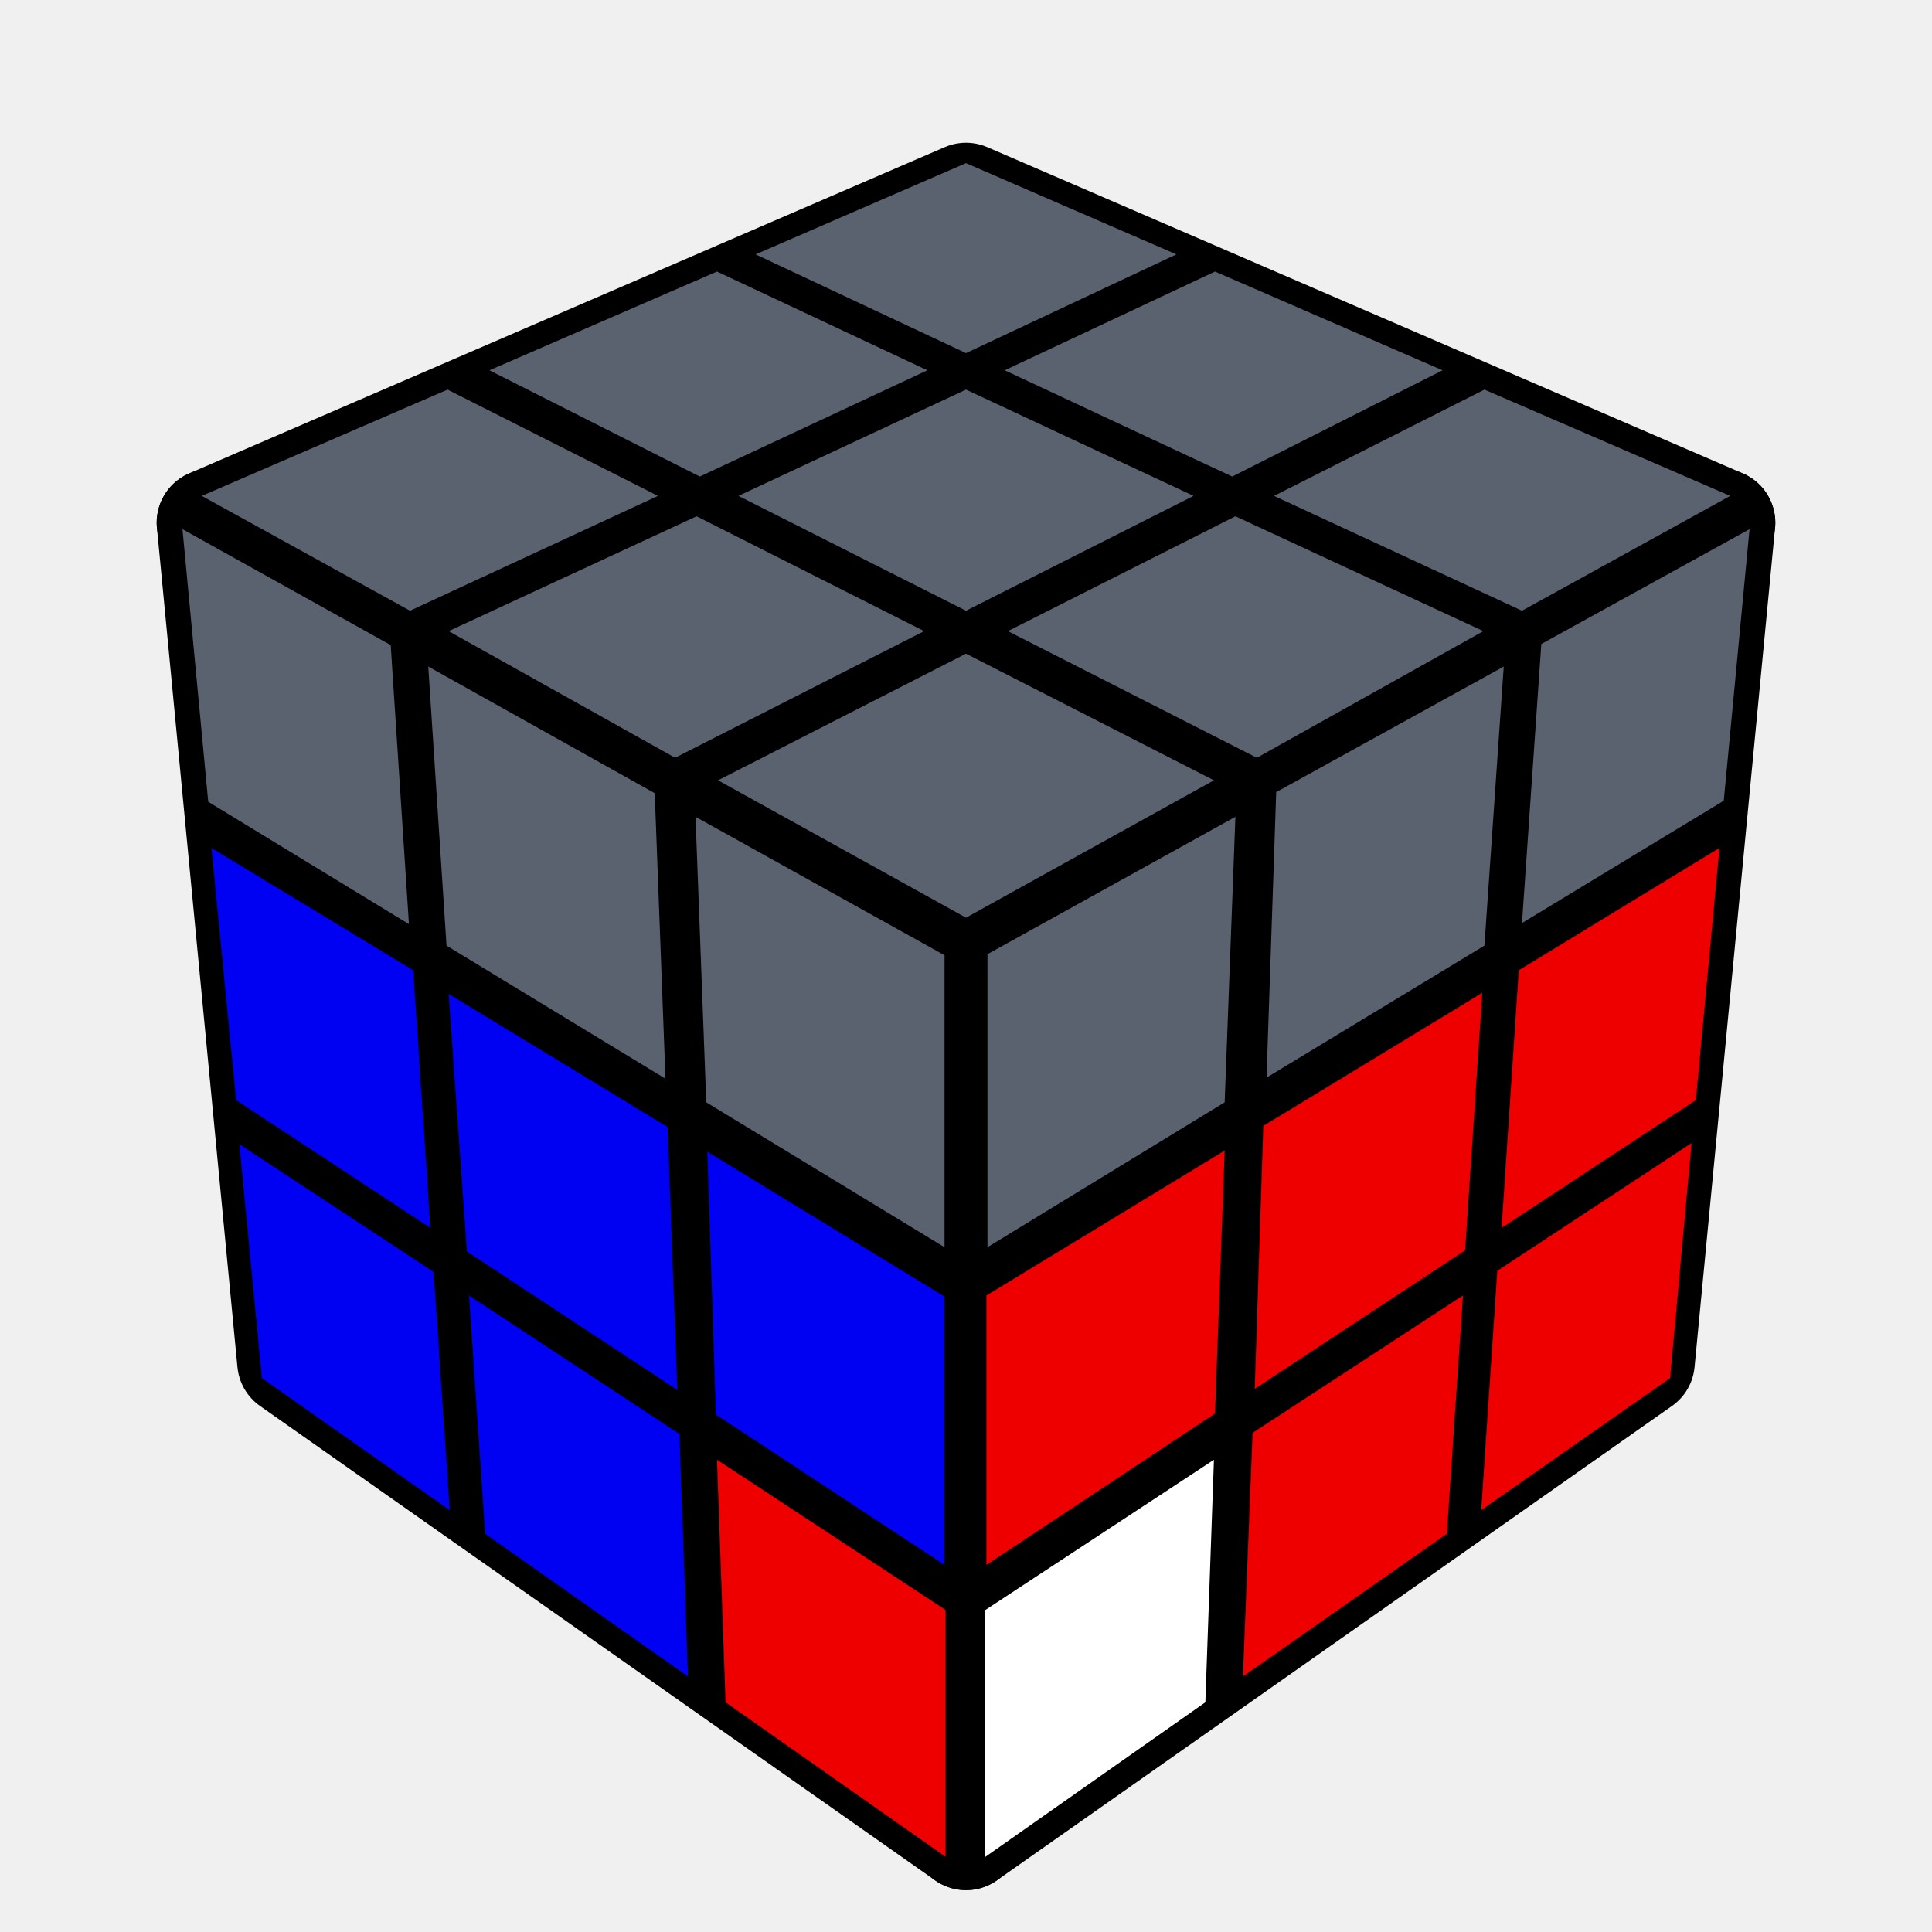
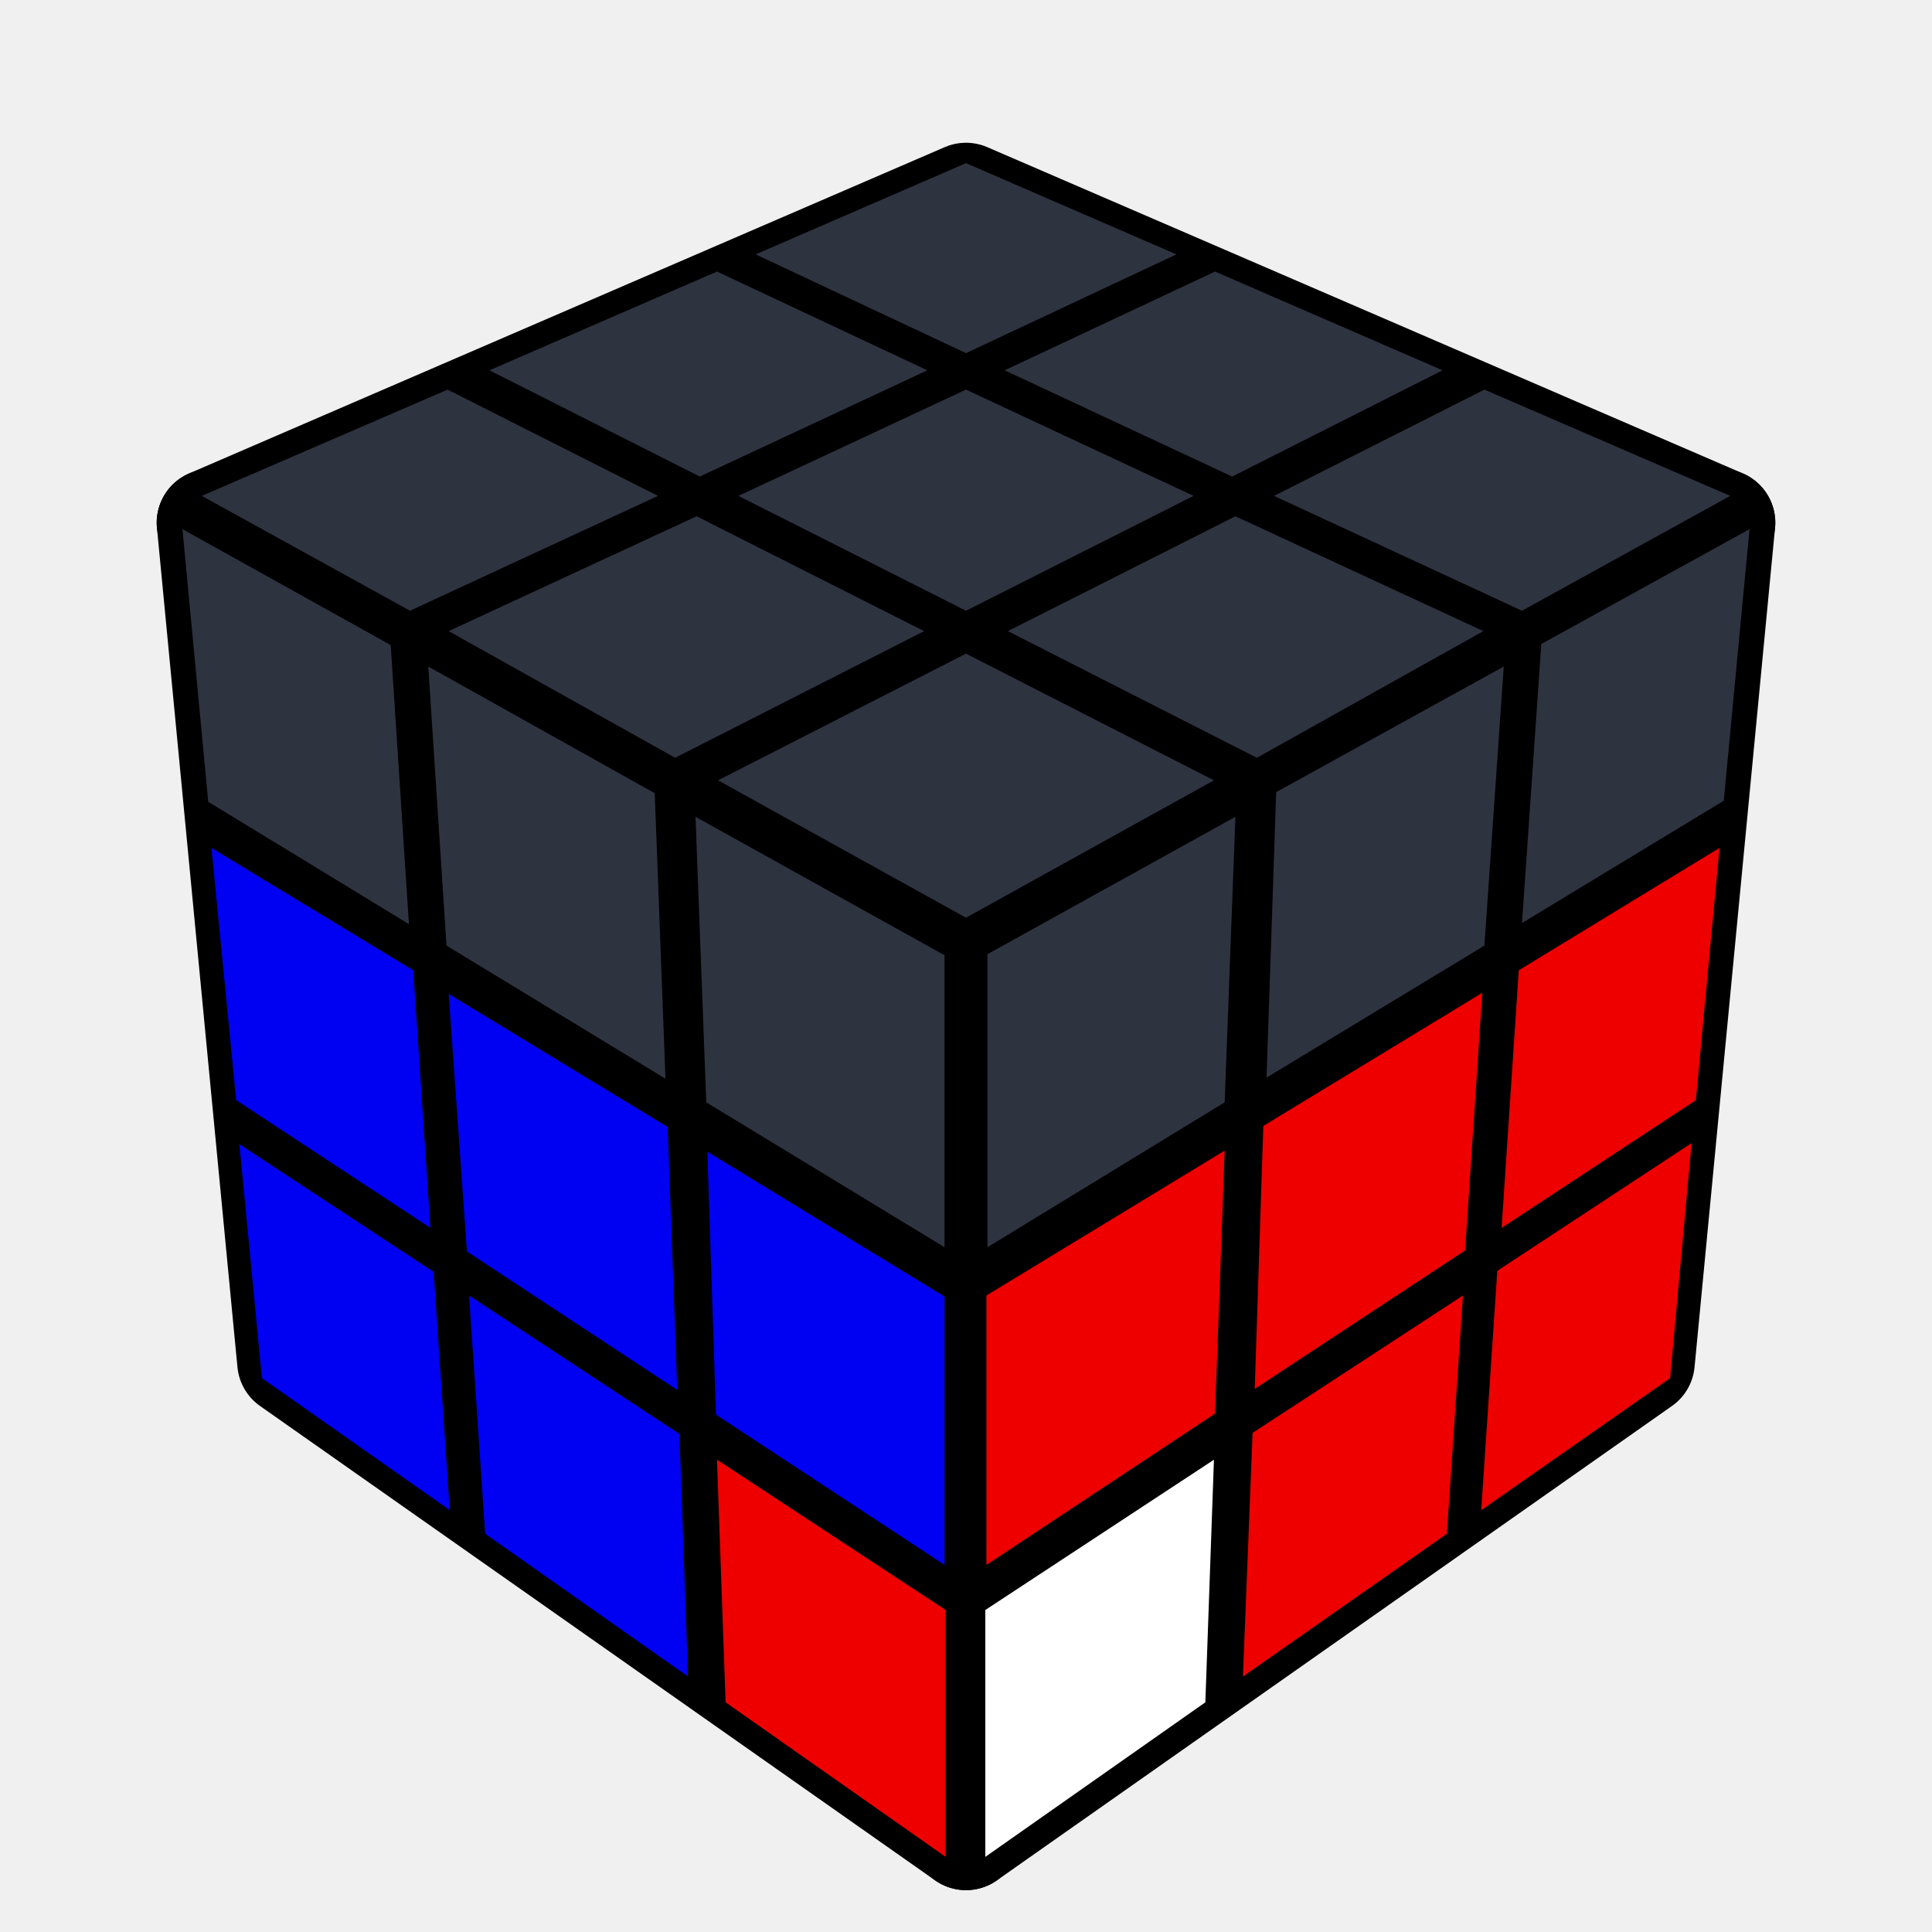
<svg xmlns="http://www.w3.org/2000/svg" version="1.1" width="180" height="180" viewBox="-0.9 -0.9 1.8 1.8">
  <g style="stroke-width:0.1;stroke-linejoin:round;opacity:1">
    <polygon fill="#000000" stroke="#000000" points="-4.9165444344952E-17,-0.717 0.704,-0.413 6.3108540577985E-17,-0.022 -0.704,-0.413" />
    <polygon fill="#000000" stroke="#000000" points="6.3108540577985E-17,-0.022 0.704,-0.413 0.629,0.369 5.5589468959362E-17,0.811" />
    <polygon fill="#000000" stroke="#000000" points="-0.704,-0.413 6.3108540577985E-17,-0.022 5.5589468959362E-17,0.811 -0.629,0.369" />
  </g>
  <g style="opacity:1;stroke-opacity:0.5;stroke-width:0;stroke-linejoin:round">
-     <polygon fill="#5A6270" stroke="#000000" points="-4.9439549272153E-17,-0.748 0.196,-0.663 -1.6979580126642E-17,-0.571 -0.196,-0.663" />
-     <polygon fill="#5A6270" stroke="#000000" points="0.232,-0.647 0.444,-0.555 0.248,-0.456 0.036,-0.555" />
-     <polygon fill="#5A6270" stroke="#000000" points="0.483,-0.537 0.712,-0.438 0.518,-0.331 0.287,-0.438" />
-     <polygon fill="#5A6270" stroke="#000000" points="-0.232,-0.647 -0.036,-0.555 -0.248,-0.456 -0.444,-0.555" />
-     <polygon fill="#5A6270" stroke="#000000" points="-1.1906711768916E-17,-0.537 0.212,-0.438 1.3125827139793E-17,-0.331 -0.212,-0.438" />
-     <polygon fill="#5A6270" stroke="#000000" points="0.251,-0.419 0.482,-0.312 0.271,-0.194 0.039,-0.312" />
-     <polygon fill="#5A6270" stroke="#000000" points="-0.483,-0.537 -0.287,-0.438 -0.518,-0.331 -0.712,-0.438" />
-     <polygon fill="#5A6270" stroke="#000000" points="-0.251,-0.419 -0.039,-0.312 -0.271,-0.194 -0.482,-0.312" />
-     <polygon fill="#5A6270" stroke="#000000" points="1.9219742927126E-17,-0.291 0.231,-0.173 6.3251582941518E-17,-0.045 -0.231,-0.173" />
-     <polygon fill="#5A6270" stroke="#000000" points="0.02,-0.011 0.251,-0.139 0.241,0.127 0.02,0.262" />
-     <polygon fill="#5A6270" stroke="#000000" points="0.289,-0.162 0.501,-0.279 0.483,-0.019 0.28,0.104" />
-     <polygon fill="#5A6270" stroke="#000000" points="0.536,-0.3 0.73,-0.407 0.706,-0.154 0.518,-0.04" />
+     <polygon fill="#2E3340" stroke="#000000" points="-4.9439549272153E-17,-0.748 0.196,-0.663 -1.6979580126642E-17,-0.571 -0.196,-0.663" />
+     <polygon fill="#2E3340" stroke="#000000" points="0.232,-0.647 0.444,-0.555 0.248,-0.456 0.036,-0.555" />
+     <polygon fill="#2E3340" stroke="#000000" points="0.483,-0.537 0.712,-0.438 0.518,-0.331 0.287,-0.438" />
+     <polygon fill="#2E3340" stroke="#000000" points="-0.232,-0.647 -0.036,-0.555 -0.248,-0.456 -0.444,-0.555" />
+     <polygon fill="#2E3340" stroke="#000000" points="-1.1906711768916E-17,-0.537 0.212,-0.438 1.3125827139793E-17,-0.331 -0.212,-0.438" />
+     <polygon fill="#2E3340" stroke="#000000" points="0.251,-0.419 0.482,-0.312 0.271,-0.194 0.039,-0.312" />
+     <polygon fill="#2E3340" stroke="#000000" points="-0.483,-0.537 -0.287,-0.438 -0.518,-0.331 -0.712,-0.438" />
+     <polygon fill="#2E3340" stroke="#000000" points="-0.251,-0.419 -0.039,-0.312 -0.271,-0.194 -0.482,-0.312" />
+     <polygon fill="#2E3340" stroke="#000000" points="1.9219742927126E-17,-0.291 0.231,-0.173 6.3251582941518E-17,-0.045 -0.231,-0.173" />
+     <polygon fill="#2E3340" stroke="#000000" points="0.02,-0.011 0.251,-0.139 0.241,0.127 0.02,0.262" />
+     <polygon fill="#2E3340" stroke="#000000" points="0.289,-0.162 0.501,-0.279 0.483,-0.019 0.28,0.104" />
+     <polygon fill="#2E3340" stroke="#000000" points="0.536,-0.3 0.73,-0.407 0.706,-0.154 0.518,-0.04" />
    <polygon fill="#EE0000" stroke="#000000" points="0.019,0.307 0.241,0.172 0.232,0.417 0.019,0.558" />
    <polygon fill="#EE0000" stroke="#000000" points="0.277,0.149 0.481,0.025 0.465,0.265 0.269,0.394" />
    <polygon fill="#EE0000" stroke="#000000" points="0.515,0.004 0.702,-0.11 0.68,0.125 0.499,0.244" />
    <polygon fill="#FFFFFF" stroke="#000000" points="0.018,0.6 0.231,0.46 0.223,0.686 0.018,0.83" />
    <polygon fill="#EE0000" stroke="#000000" points="0.267,0.435 0.463,0.307 0.448,0.529 0.258,0.662" />
    <polygon fill="#EE0000" stroke="#000000" points="0.495,0.284 0.676,0.165 0.656,0.384 0.48,0.507" />
-     <polygon fill="#5A6270" stroke="#000000" points="-0.73,-0.407 -0.536,-0.299 -0.519,-0.039 -0.706,-0.153" />
-     <polygon fill="#5A6270" stroke="#000000" points="-0.501,-0.279 -0.29,-0.161 -0.28,0.105 -0.484,-0.019" />
-     <polygon fill="#5A6270" stroke="#000000" points="-0.252,-0.139 -0.02,-0.01 -0.02,0.262 -0.242,0.127" />
+     <polygon fill="#2E3340" stroke="#000000" points="-0.73,-0.407 -0.536,-0.299 -0.519,-0.039 -0.706,-0.153" />
+     <polygon fill="#2E3340" stroke="#000000" points="-0.501,-0.279 -0.29,-0.161 -0.28,0.105 -0.484,-0.019" />
+     <polygon fill="#2E3340" stroke="#000000" points="-0.252,-0.139 -0.02,-0.01 -0.02,0.262 -0.242,0.127" />
    <polygon fill="#0000F2" stroke="#000000" points="-0.703,-0.11 -0.515,0.004 -0.499,0.244 -0.68,0.125" />
    <polygon fill="#0000F2" stroke="#000000" points="-0.482,0.026 -0.278,0.15 -0.269,0.395 -0.465,0.266" />
    <polygon fill="#0000F2" stroke="#000000" points="-0.241,0.173 -0.02,0.308 -0.02,0.558 -0.233,0.418" />
    <polygon fill="#0000F2" stroke="#000000" points="-0.677,0.166 -0.496,0.285 -0.481,0.507 -0.656,0.384" />
    <polygon fill="#0000F2" stroke="#000000" points="-0.463,0.307 -0.267,0.436 -0.259,0.662 -0.448,0.529" />
    <polygon fill="#EE0000" stroke="#000000" points="-0.232,0.46 -0.019,0.6 -0.019,0.83 -0.224,0.686" />
  </g>
</svg>
